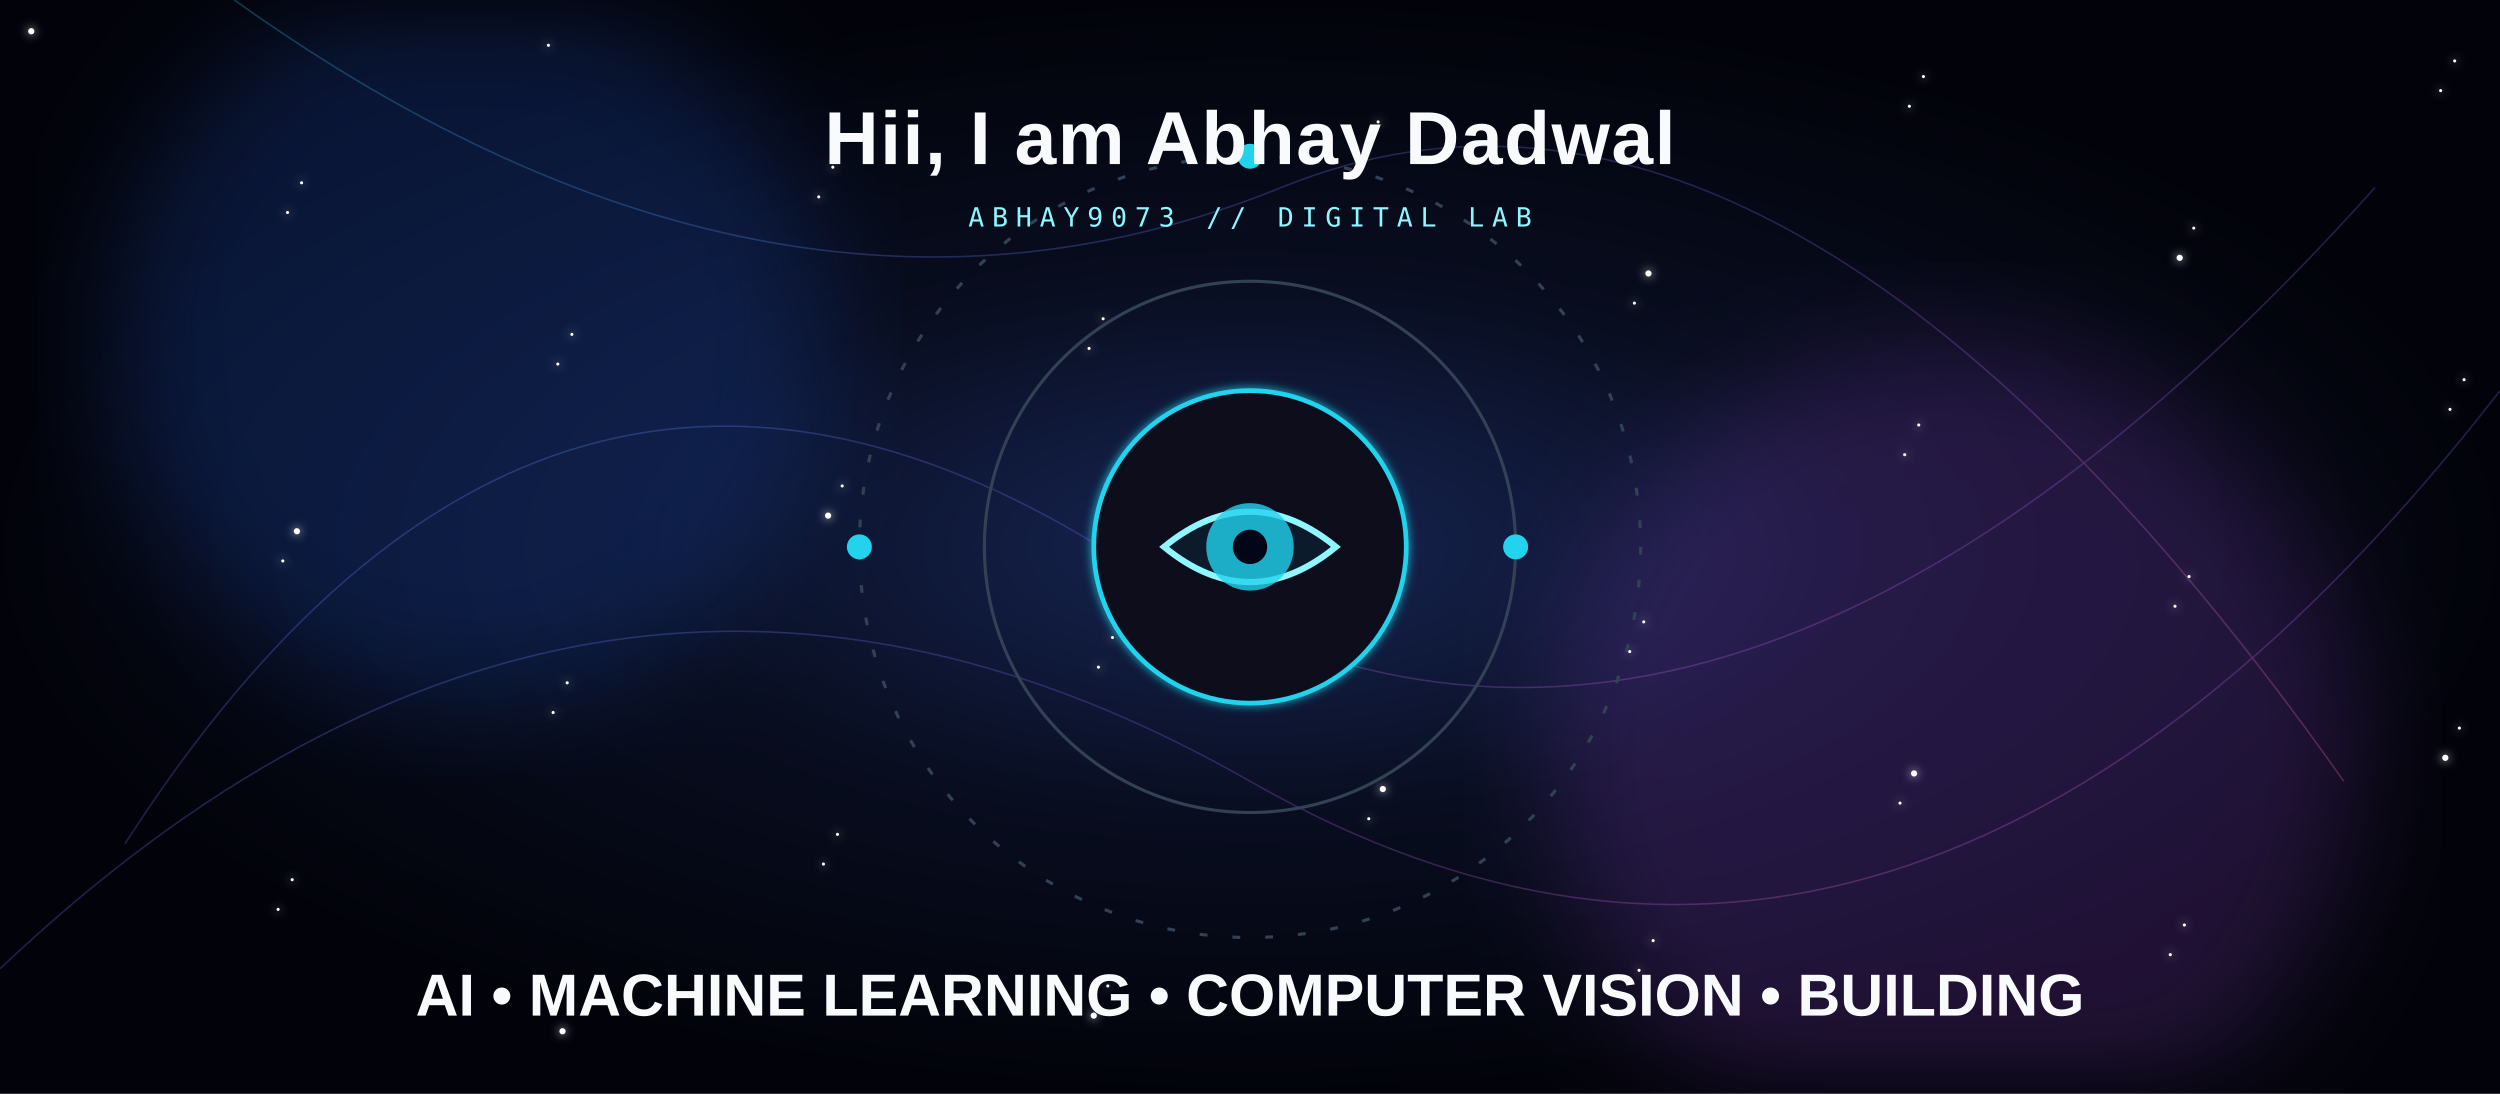
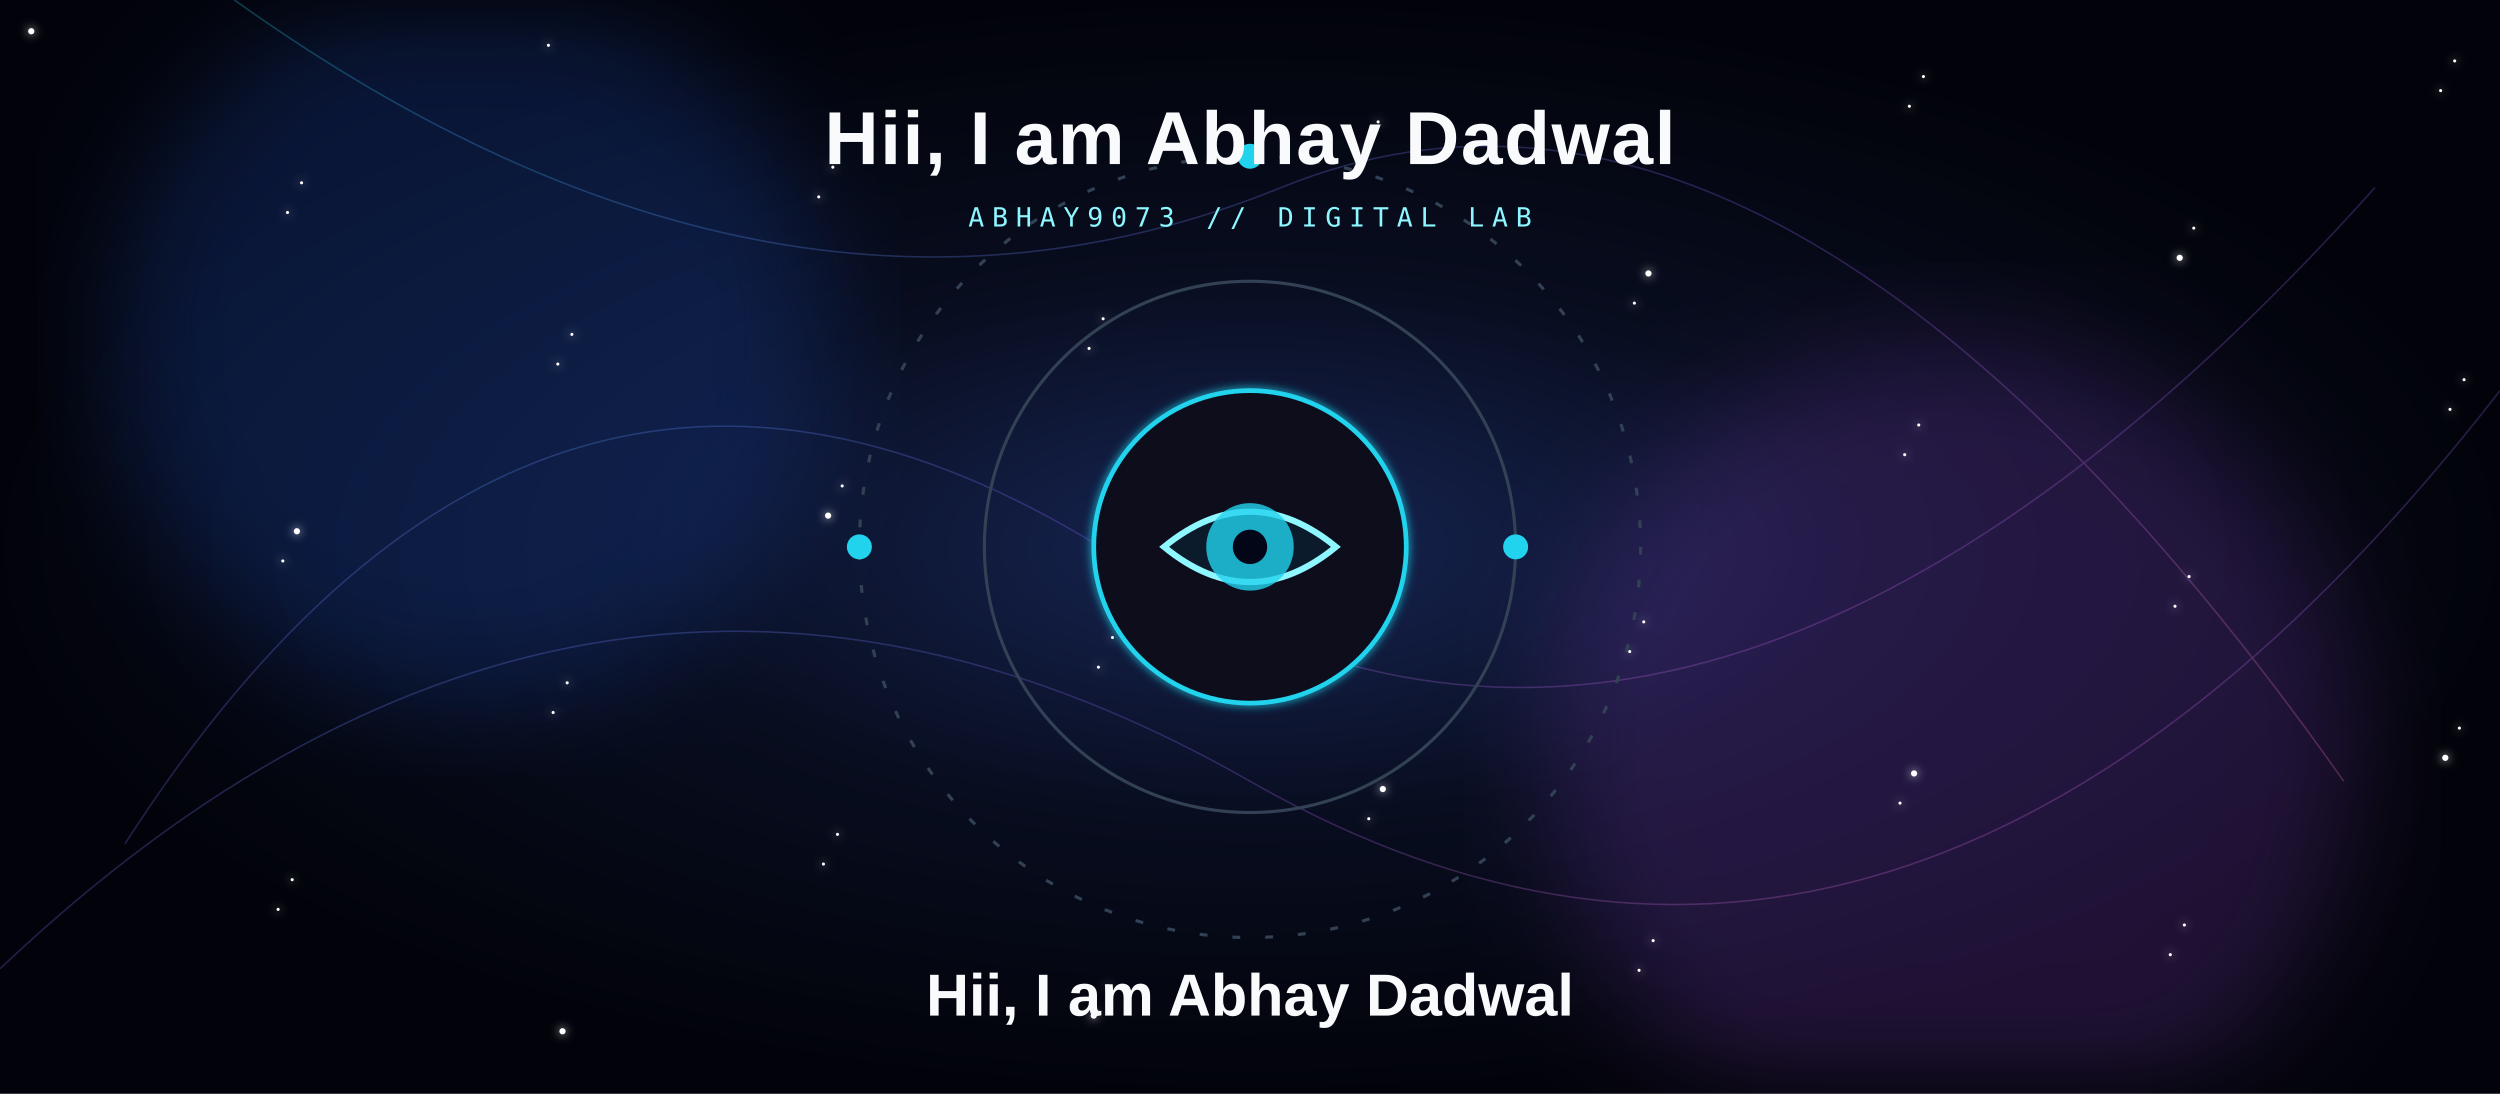
<svg xmlns="http://www.w3.org/2000/svg" viewBox="0 0 1600 700">
  <defs>
    <radialGradient id="b">
      <stop stop-color="#172554" />
      <stop offset=".5" stop-color="#080d1f" />
      <stop offset="1" stop-color="#02030a" />
    </radialGradient>
    <linearGradient id="a" x1="0" y1="0" x2="1" y2="1">
      <stop stop-color="#22d3ee" />
      <stop offset=".5" stop-color="#8b5cf6" />
      <stop offset="1" stop-color="#f472b6" />
    </linearGradient>
    <filter id="blur">
      <feGaussianBlur stdDeviation="35" />
    </filter>
    <filter id="glow">
      <feGaussianBlur stdDeviation="3" result="b" />
      <feMerge>
        <feMergeNode in="b" />
        <feMergeNode in="SourceGraphic" />
      </feMerge>
    </filter>
  </defs>
  <rect width="1600" height="700" fill="url(#b)" />
  <circle cx="300" cy="220" r="230" fill="#2563eb" opacity=".2" filter="url(#blur)">
    <animate attributeName="cx" values="220;420;220" dur="12s" repeatCount="indefinite" />
  </circle>
  <circle cx="1250" cy="480" r="260" fill="#a855f7" opacity=".18" filter="url(#blur)">
    <animate attributeName="cy" values="480;300;480" dur="15s" repeatCount="indefinite" />
  </circle>
  <g stroke="url(#a)" opacity=".28" fill="none">
    <path d="M80 540 Q350 120 720 360 T1520 120" />
    <path d="M0 620 Q380 260 800 500 T1600 250" />
    <path d="M150 0 Q500 250 820 120 T1500 500" />
  </g>
  <g fill="#fff" filter="url(#glow)">
    <circle cx="20" cy="20" r="2">
      <animate attributeName="opacity" values=".15;1;.15" dur="2s" begin="0s" repeatCount="indefinite" />
    </circle>
    <circle cx="193" cy="117" r="1">
      <animate attributeName="opacity" values=".15;1;.15" dur="2.5s" begin="0.2s" repeatCount="indefinite" />
    </circle>
    <circle cx="366" cy="214" r="1">
      <animate attributeName="opacity" values=".15;1;.15" dur="3s" begin="0.4s" repeatCount="indefinite" />
    </circle>
    <circle cx="539" cy="311" r="1">
      <animate attributeName="opacity" values=".15;1;.15" dur="3.5s" begin="0.6s" repeatCount="indefinite" />
    </circle>
    <circle cx="712" cy="408" r="1">
      <animate attributeName="opacity" values=".15;1;.15" dur="4s" begin="0.8s" repeatCount="indefinite" />
    </circle>
    <circle cx="885" cy="505" r="2">
      <animate attributeName="opacity" values=".15;1;.15" dur="4.5s" begin="1s" repeatCount="indefinite" />
    </circle>
    <circle cx="1058" cy="602" r="1">
      <animate attributeName="opacity" values=".15;1;.15" dur="2s" begin="1.2s" repeatCount="indefinite" />
    </circle>
    <circle cx="1231" cy="49" r="1">
      <animate attributeName="opacity" values=".15;1;.15" dur="2.5s" begin="1.4s" repeatCount="indefinite" />
    </circle>
    <circle cx="1404" cy="146" r="1">
      <animate attributeName="opacity" values=".15;1;.15" dur="3s" begin="1.6s" repeatCount="indefinite" />
    </circle>
    <circle cx="1577" cy="243" r="1">
      <animate attributeName="opacity" values=".15;1;.15" dur="3.5s" begin="0s" repeatCount="indefinite" />
    </circle>
    <circle cx="190" cy="340" r="2">
      <animate attributeName="opacity" values=".15;1;.15" dur="4s" begin="0.2s" repeatCount="indefinite" />
    </circle>
    <circle cx="363" cy="437" r="1">
      <animate attributeName="opacity" values=".15;1;.15" dur="4.5s" begin="0.4s" repeatCount="indefinite" />
    </circle>
    <circle cx="536" cy="534" r="1">
      <animate attributeName="opacity" values=".15;1;.15" dur="2s" begin="0.6s" repeatCount="indefinite" />
    </circle>
    <circle cx="709" cy="631" r="1">
      <animate attributeName="opacity" values=".15;1;.15" dur="2.5s" begin="0.8s" repeatCount="indefinite" />
    </circle>
    <circle cx="882" cy="78" r="1">
      <animate attributeName="opacity" values=".15;1;.15" dur="3s" begin="1s" repeatCount="indefinite" />
    </circle>
    <circle cx="1055" cy="175" r="2">
      <animate attributeName="opacity" values=".15;1;.15" dur="3.5s" begin="1.2s" repeatCount="indefinite" />
    </circle>
    <circle cx="1228" cy="272" r="1">
      <animate attributeName="opacity" values=".15;1;.15" dur="4s" begin="1.4s" repeatCount="indefinite" />
    </circle>
    <circle cx="1401" cy="369" r="1">
      <animate attributeName="opacity" values=".15;1;.15" dur="4.5s" begin="1.6s" repeatCount="indefinite" />
    </circle>
    <circle cx="1574" cy="466" r="1">
      <animate attributeName="opacity" values=".15;1;.15" dur="2s" begin="0s" repeatCount="indefinite" />
    </circle>
    <circle cx="187" cy="563" r="1">
      <animate attributeName="opacity" values=".15;1;.15" dur="2.5s" begin="0.2s" repeatCount="indefinite" />
    </circle>
    <circle cx="360" cy="660" r="2">
      <animate attributeName="opacity" values=".15;1;.15" dur="3s" begin="0.4s" repeatCount="indefinite" />
    </circle>
    <circle cx="533" cy="107" r="1">
      <animate attributeName="opacity" values=".15;1;.15" dur="3.5s" begin="0.6s" repeatCount="indefinite" />
    </circle>
    <circle cx="706" cy="204" r="1">
      <animate attributeName="opacity" values=".15;1;.15" dur="4s" begin="0.8s" repeatCount="indefinite" />
    </circle>
    <circle cx="879" cy="301" r="1">
      <animate attributeName="opacity" values=".15;1;.15" dur="4.5s" begin="1s" repeatCount="indefinite" />
    </circle>
    <circle cx="1052" cy="398" r="1">
      <animate attributeName="opacity" values=".15;1;.15" dur="2s" begin="1.2s" repeatCount="indefinite" />
    </circle>
    <circle cx="1225" cy="495" r="2">
      <animate attributeName="opacity" values=".15;1;.15" dur="2.5s" begin="1.4s" repeatCount="indefinite" />
    </circle>
    <circle cx="1398" cy="592" r="1">
      <animate attributeName="opacity" values=".15;1;.15" dur="3s" begin="1.6s" repeatCount="indefinite" />
    </circle>
    <circle cx="1571" cy="39" r="1">
      <animate attributeName="opacity" values=".15;1;.15" dur="3.5s" begin="0s" repeatCount="indefinite" />
    </circle>
    <circle cx="184" cy="136" r="1">
      <animate attributeName="opacity" values=".15;1;.15" dur="4s" begin="0.2s" repeatCount="indefinite" />
    </circle>
    <circle cx="357" cy="233" r="1">
      <animate attributeName="opacity" values=".15;1;.15" dur="4.5s" begin="0.4s" repeatCount="indefinite" />
    </circle>
    <circle cx="530" cy="330" r="2">
      <animate attributeName="opacity" values=".15;1;.15" dur="2s" begin="0.6s" repeatCount="indefinite" />
    </circle>
    <circle cx="703" cy="427" r="1">
      <animate attributeName="opacity" values=".15;1;.15" dur="2.5s" begin="0.8s" repeatCount="indefinite" />
    </circle>
    <circle cx="876" cy="524" r="1">
      <animate attributeName="opacity" values=".15;1;.15" dur="3s" begin="1s" repeatCount="indefinite" />
    </circle>
    <circle cx="1049" cy="621" r="1">
      <animate attributeName="opacity" values=".15;1;.15" dur="3.5s" begin="1.2s" repeatCount="indefinite" />
    </circle>
    <circle cx="1222" cy="68" r="1">
      <animate attributeName="opacity" values=".15;1;.15" dur="4s" begin="1.4s" repeatCount="indefinite" />
    </circle>
    <circle cx="1395" cy="165" r="2">
      <animate attributeName="opacity" values=".15;1;.15" dur="4.5s" begin="1.6s" repeatCount="indefinite" />
    </circle>
    <circle cx="1568" cy="262" r="1">
      <animate attributeName="opacity" values=".15;1;.15" dur="2s" begin="0s" repeatCount="indefinite" />
    </circle>
    <circle cx="181" cy="359" r="1">
      <animate attributeName="opacity" values=".15;1;.15" dur="2.5s" begin="0.2s" repeatCount="indefinite" />
    </circle>
    <circle cx="354" cy="456" r="1">
      <animate attributeName="opacity" values=".15;1;.15" dur="3s" begin="0.4s" repeatCount="indefinite" />
    </circle>
    <circle cx="527" cy="553" r="1">
      <animate attributeName="opacity" values=".15;1;.15" dur="3.5s" begin="0.6s" repeatCount="indefinite" />
    </circle>
    <circle cx="700" cy="650" r="2">
      <animate attributeName="opacity" values=".15;1;.15" dur="4s" begin="0.8s" repeatCount="indefinite" />
    </circle>
    <circle cx="873" cy="97" r="1">
      <animate attributeName="opacity" values=".15;1;.15" dur="4.5s" begin="1s" repeatCount="indefinite" />
    </circle>
    <circle cx="1046" cy="194" r="1">
      <animate attributeName="opacity" values=".15;1;.15" dur="2s" begin="1.2s" repeatCount="indefinite" />
    </circle>
    <circle cx="1219" cy="291" r="1">
      <animate attributeName="opacity" values=".15;1;.15" dur="2.5s" begin="1.4s" repeatCount="indefinite" />
    </circle>
    <circle cx="1392" cy="388" r="1">
      <animate attributeName="opacity" values=".15;1;.15" dur="3s" begin="1.6s" repeatCount="indefinite" />
    </circle>
    <circle cx="1565" cy="485" r="2">
      <animate attributeName="opacity" values=".15;1;.15" dur="3.5s" begin="0s" repeatCount="indefinite" />
    </circle>
    <circle cx="178" cy="582" r="1">
      <animate attributeName="opacity" values=".15;1;.15" dur="4s" begin="0.2s" repeatCount="indefinite" />
    </circle>
    <circle cx="351" cy="29" r="1">
      <animate attributeName="opacity" values=".15;1;.15" dur="4.5s" begin="0.4s" repeatCount="indefinite" />
    </circle>
    <circle cx="524" cy="126" r="1">
      <animate attributeName="opacity" values=".15;1;.15" dur="2s" begin="0.6s" repeatCount="indefinite" />
    </circle>
    <circle cx="697" cy="223" r="1">
      <animate attributeName="opacity" values=".15;1;.15" dur="2.5s" begin="0.8s" repeatCount="indefinite" />
    </circle>
    <circle cx="870" cy="320" r="2">
      <animate attributeName="opacity" values=".15;1;.15" dur="3s" begin="1s" repeatCount="indefinite" />
    </circle>
    <circle cx="1043" cy="417" r="1">
      <animate attributeName="opacity" values=".15;1;.15" dur="3.5s" begin="1.2s" repeatCount="indefinite" />
    </circle>
    <circle cx="1216" cy="514" r="1">
      <animate attributeName="opacity" values=".15;1;.15" dur="4s" begin="1.4s" repeatCount="indefinite" />
    </circle>
    <circle cx="1389" cy="611" r="1">
      <animate attributeName="opacity" values=".15;1;.15" dur="4.5s" begin="1.6s" repeatCount="indefinite" />
    </circle>
    <circle cx="1562" cy="58" r="1">
      <animate attributeName="opacity" values=".15;1;.15" dur="2s" begin="0s" repeatCount="indefinite" />
    </circle>
  </g>
  <g transform="translate(800 350)">
    <circle r="170" fill="none" stroke="#334155" stroke-width="2" />
    <circle r="250" fill="none" stroke="#334155" stroke-width="2" stroke-dasharray="5 16" />
    <circle r="100" fill="#07111f" stroke="#22d3ee" stroke-width="3" filter="url(#glow)" />
    <path d="M-55 0 Q0 -45 55 0 Q0 45 -55 0Z" fill="#0b1b2b" stroke="#8ef7ff" stroke-width="4" />
    <circle r="28" fill="#22d3ee" opacity=".8" />
    <circle r="11" fill="#020617" />
    <g fill="#22d3ee">
      <circle cx="170" cy="0" r="8" />
      <circle cx="-250" cy="0" r="8" />
      <circle cx="0" cy="-250" r="8" />
    </g>
    <animateTransform attributeName="transform" type="rotate" from="0 0 0" to="360 0 0" dur="30s" repeatCount="indefinite" />
  </g>
  <text x="800" y="105" text-anchor="middle" font-family="Arial,Helvetica,sans-serif" font-size="48" font-weight="800" letter-spacing="1" fill="#f8fafc">Hii, I am Abhay Dadwal</text>
  <text x="800" y="145" text-anchor="middle" font-family="monospace" font-size="17" letter-spacing="5" fill="#8ef7ff">ABHAY9073 // DIGITAL LAB</text>
-   <text x="800" y="650" text-anchor="middle" font-family="Arial" font-size="38" font-weight="800" fill="#f8fafc">AI • MACHINE LEARNING • COMPUTER VISION • BUILDING</text>
+   <text x="800" y="650" text-anchor="middle" font-family="Arial" font-size="38" font-weight="800" fill="#f8fafc">Hii, I am Abhay Dadwal</text>
</svg>
